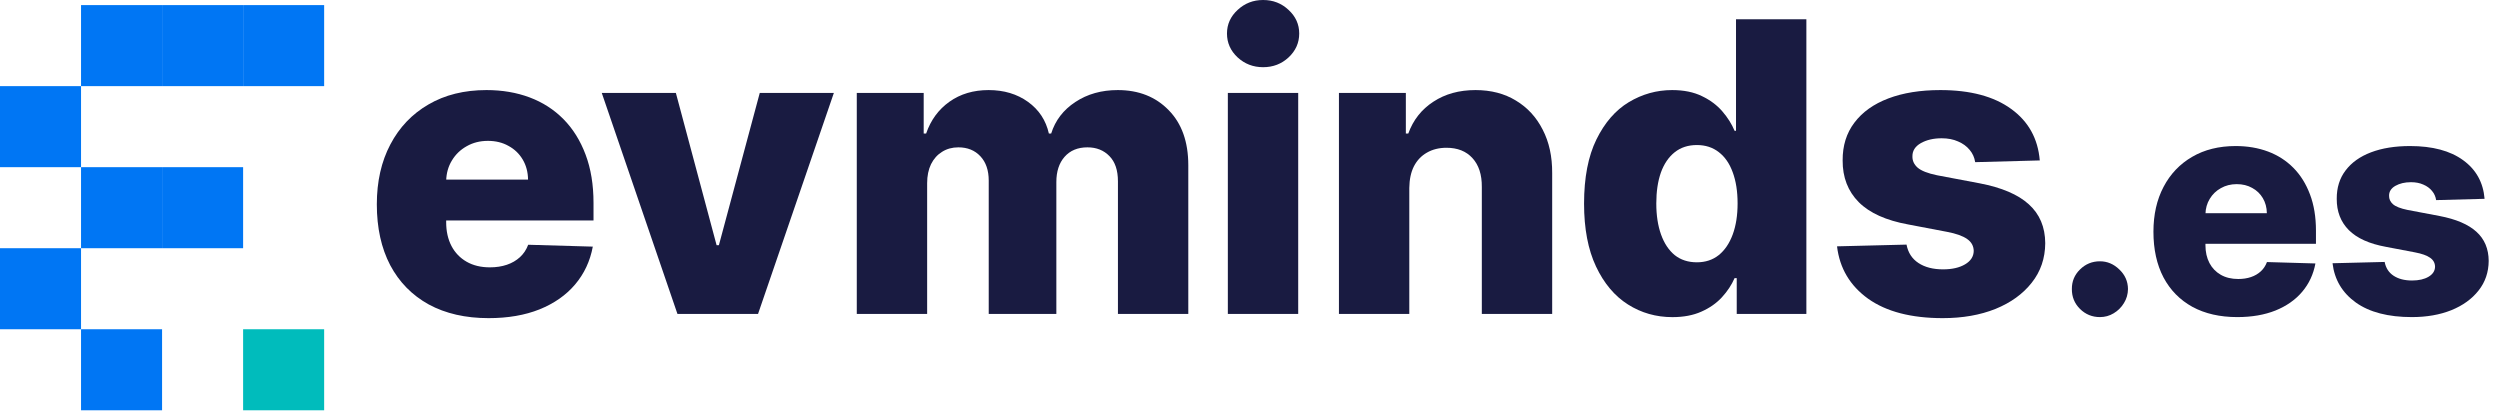
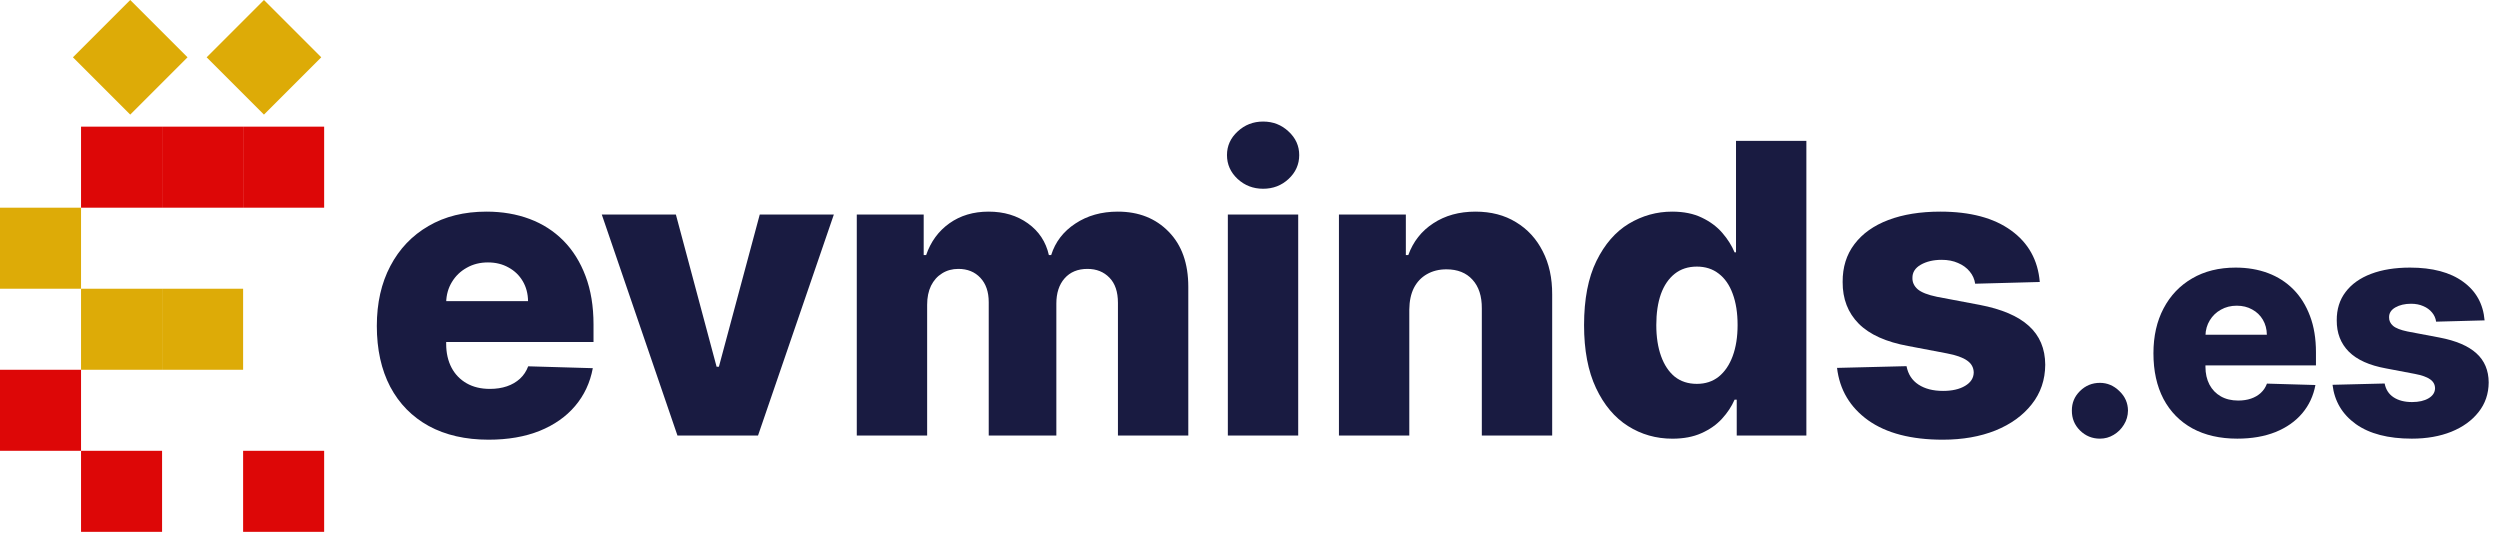
- <svg xmlns="http://www.w3.org/2000/svg" width="617" height="102" viewBox="0 0 617 102" fill="none">
-   <rect x="20" y="1.258" width="20" height="20" fill="#0076F4" />
-   <rect x="40" y="1.258" width="20" height="20" fill="#0076F4" />
-   <rect x="60" y="1.258" width="20" height="20" fill="#0076F4" />
-   <rect y="21.258" width="20" height="20" fill="#0076F4" />
-   <rect y="61.258" width="20" height="20" fill="#0076F4" />
-   <rect x="20" y="81.258" width="20" height="20" fill="#0076F4" />
-   <rect x="60" y="81.258" width="20" height="20" fill="#00BCBC" />
-   <rect x="20" y="41.258" width="20" height="20" fill="#0076F4" />
-   <rect x="40" y="41.258" width="20" height="20" fill="#0076F4" />
-   <path d="M613.196 49.068L601.237 49.387C601.113 48.535 600.775 47.781 600.225 47.123C599.675 46.449 598.956 45.925 598.068 45.552C597.198 45.161 596.186 44.966 595.032 44.966C593.522 44.966 592.235 45.268 591.17 45.872C590.122 46.475 589.607 47.292 589.625 48.322C589.607 49.121 589.927 49.813 590.584 50.399C591.258 50.985 592.457 51.456 594.179 51.811L602.063 53.303C606.147 54.084 609.183 55.38 611.171 57.191C613.178 59.002 614.19 61.399 614.208 64.382C614.19 67.187 613.355 69.629 611.704 71.706C610.071 73.784 607.833 75.399 604.992 76.553C602.152 77.69 598.902 78.258 595.245 78.258C589.403 78.258 584.795 77.06 581.422 74.663C578.066 72.248 576.148 69.016 575.669 64.968L588.533 64.648C588.817 66.14 589.554 67.276 590.744 68.057C591.933 68.839 593.451 69.229 595.298 69.229C596.967 69.229 598.325 68.919 599.373 68.297C600.42 67.676 600.953 66.85 600.971 65.82C600.953 64.897 600.545 64.16 599.746 63.61C598.947 63.041 597.695 62.598 595.99 62.278L588.853 60.92C584.751 60.174 581.697 58.798 579.691 56.791C577.684 54.767 576.69 52.193 576.708 49.068C576.69 46.333 577.418 43.998 578.892 42.063C580.365 40.11 582.461 38.618 585.177 37.589C587.894 36.559 591.099 36.044 594.792 36.044C600.332 36.044 604.7 37.207 607.896 39.533C611.092 41.841 612.858 45.019 613.196 49.068Z" fill="#191B41" />
-   <path d="M552.162 78.258C547.883 78.258 544.19 77.415 541.082 75.728C537.993 74.023 535.614 71.6 533.945 68.457C532.293 65.296 531.468 61.541 531.468 57.191C531.468 52.965 532.302 49.272 533.971 46.111C535.64 42.933 537.993 40.465 541.029 38.707C544.065 36.932 547.643 36.044 551.763 36.044C554.674 36.044 557.338 36.497 559.753 37.402C562.167 38.308 564.254 39.648 566.011 41.424C567.769 43.2 569.136 45.392 570.113 48.002C571.09 50.595 571.578 53.569 571.578 56.925V60.174H536.022V52.61H559.46C559.442 51.225 559.113 49.991 558.474 48.908C557.835 47.825 556.956 46.981 555.837 46.378C554.737 45.756 553.467 45.446 552.029 45.446C550.573 45.446 549.268 45.774 548.114 46.431C546.96 47.07 546.045 47.949 545.37 49.068C544.696 50.169 544.341 51.42 544.305 52.823V60.52C544.305 62.189 544.634 63.654 545.291 64.915C545.948 66.158 546.88 67.125 548.087 67.818C549.294 68.51 550.733 68.856 552.402 68.856C553.556 68.856 554.603 68.697 555.544 68.377C556.486 68.057 557.293 67.587 557.968 66.966C558.643 66.344 559.149 65.581 559.486 64.675L571.445 65.021C570.948 67.702 569.856 70.037 568.169 72.026C566.5 73.997 564.307 75.533 561.59 76.633C558.874 77.716 555.731 78.258 552.162 78.258Z" fill="#191B41" />
-   <path d="M518.262 78.258C516.344 78.258 514.702 77.584 513.335 76.234C511.985 74.885 511.32 73.251 511.337 71.334C511.32 69.451 511.985 67.845 513.335 66.513C514.702 65.163 516.344 64.489 518.262 64.489C520.073 64.489 521.671 65.163 523.056 66.513C524.459 67.845 525.169 69.451 525.187 71.334C525.169 72.612 524.832 73.775 524.175 74.823C523.535 75.87 522.692 76.705 521.644 77.326C520.615 77.948 519.487 78.258 518.262 78.258Z" fill="#191B41" />
-   <path d="M503.415 39.595L487.471 40.021C487.305 38.885 486.855 37.879 486.121 37.003C485.387 36.103 484.429 35.405 483.245 34.907C482.085 34.387 480.735 34.126 479.197 34.126C477.184 34.126 475.468 34.529 474.048 35.334C472.651 36.139 471.964 37.228 471.988 38.601C471.964 39.666 472.39 40.589 473.266 41.371C474.166 42.152 475.764 42.779 478.06 43.253L488.572 45.241C494.017 46.283 498.065 48.011 500.717 50.426C503.392 52.841 504.741 56.037 504.765 60.014C504.741 63.755 503.628 67.01 501.427 69.78C499.249 72.55 496.266 74.704 492.478 76.243C488.69 77.758 484.358 78.516 479.481 78.516C471.692 78.516 465.548 76.918 461.05 73.722C456.576 70.502 454.019 66.193 453.38 60.795L470.532 60.369C470.911 62.358 471.893 63.873 473.479 64.915C475.066 65.956 477.09 66.477 479.552 66.477C481.777 66.477 483.588 66.063 484.985 65.234C486.382 64.406 487.092 63.305 487.116 61.932C487.092 60.701 486.548 59.718 485.482 58.984C484.417 58.227 482.748 57.635 480.475 57.209L470.958 55.398C465.489 54.403 461.417 52.569 458.742 49.893C456.067 47.194 454.741 43.762 454.765 39.595C454.741 35.949 455.712 32.836 457.677 30.256C459.642 27.651 462.435 25.663 466.057 24.29C469.68 22.916 473.953 22.23 478.877 22.23C486.263 22.23 492.087 23.781 496.349 26.882C500.61 29.96 502.966 34.197 503.415 39.595Z" fill="#191B41" />
-   <path d="M412.751 78.267C408.727 78.267 405.069 77.226 401.778 75.142C398.488 73.059 395.86 69.934 393.895 65.767C391.93 61.601 390.947 56.428 390.947 50.249C390.947 43.833 391.965 38.554 394.001 34.411C396.037 30.268 398.701 27.202 401.991 25.213C405.306 23.225 408.869 22.23 412.68 22.23C415.545 22.23 417.995 22.727 420.031 23.722C422.067 24.692 423.748 25.947 425.074 27.486C426.399 29.025 427.406 30.623 428.092 32.28H428.447V4.759H445.812V77.486H428.625V68.644H428.092C427.358 70.325 426.317 71.899 424.967 73.367C423.618 74.835 421.925 76.018 419.889 76.918C417.877 77.817 415.497 78.267 412.751 78.267ZM418.788 64.737C420.895 64.737 422.694 64.146 424.186 62.962C425.677 61.755 426.826 60.062 427.63 57.884C428.435 55.706 428.838 53.149 428.838 50.213C428.838 47.23 428.435 44.662 427.63 42.507C426.849 40.353 425.701 38.696 424.186 37.536C422.694 36.376 420.895 35.796 418.788 35.796C416.634 35.796 414.811 36.388 413.319 37.571C411.828 38.755 410.692 40.424 409.91 42.578C409.153 44.733 408.774 47.278 408.774 50.213C408.774 53.149 409.165 55.706 409.946 57.884C410.727 60.062 411.852 61.755 413.319 62.962C414.811 64.146 416.634 64.737 418.788 64.737Z" fill="#191B41" />
-   <path d="M347.815 46.378V77.486H330.45V22.94H346.963V32.954H347.567C348.774 29.616 350.834 27 353.746 25.106C356.658 23.189 360.126 22.23 364.15 22.23C367.986 22.23 371.312 23.094 374.129 24.822C376.97 26.527 379.172 28.918 380.734 31.996C382.32 35.05 383.102 38.624 383.078 42.72V77.486H365.713V46.129C365.737 43.099 364.967 40.731 363.405 39.027C361.866 37.322 359.723 36.47 356.977 36.47C355.154 36.47 353.544 36.873 352.148 37.677C350.775 38.459 349.709 39.583 348.952 41.051C348.218 42.519 347.839 44.294 347.815 46.378Z" fill="#191B41" />
-   <path d="M303.032 77.486V22.94H320.397V77.486H303.032ZM311.733 16.584C309.294 16.584 307.199 15.779 305.447 14.169C303.695 12.536 302.819 10.57 302.819 8.274C302.819 6.001 303.695 4.06 305.447 2.45C307.199 0.817 309.294 0 311.733 0C314.195 0 316.29 0.817 318.018 2.45C319.77 4.06 320.646 6.001 320.646 8.274C320.646 10.57 319.77 12.536 318.018 14.169C316.29 15.779 314.195 16.584 311.733 16.584Z" fill="#191B41" />
-   <path d="M211.454 77.486V22.94H227.967V32.954H228.571C229.707 29.64 231.625 27.024 234.323 25.106C237.022 23.189 240.242 22.23 243.983 22.23C247.77 22.23 251.014 23.201 253.713 25.142C256.411 27.083 258.128 29.687 258.862 32.954H259.43C260.448 29.711 262.437 27.119 265.396 25.177C268.355 23.212 271.847 22.23 275.872 22.23C281.033 22.23 285.223 23.887 288.443 27.202C291.662 30.492 293.272 35.014 293.272 40.767V77.486H275.907V44.744C275.907 42.022 275.209 39.95 273.812 38.53C272.415 37.086 270.604 36.364 268.379 36.364C265.988 36.364 264.106 37.145 262.733 38.707C261.383 40.246 260.708 42.318 260.708 44.922V77.486H244.018V44.567C244.018 42.033 243.331 40.033 241.958 38.565C240.585 37.097 238.774 36.364 236.525 36.364C235.01 36.364 233.672 36.73 232.512 37.464C231.352 38.175 230.441 39.193 229.778 40.518C229.139 41.844 228.819 43.407 228.819 45.206V77.486H211.454Z" fill="#191B41" />
-   <path d="M205.796 22.94L187.082 77.486H167.196L148.517 22.94H166.805L176.855 60.511H177.423L187.508 22.94H205.796Z" fill="#191B41" />
-   <path d="M120.592 78.516C114.887 78.516 109.963 77.391 105.82 75.142C101.7 72.869 98.528 69.638 96.303 65.447C94.101 61.233 93 56.226 93 50.426C93 44.791 94.113 39.867 96.338 35.653C98.563 31.416 101.7 28.125 105.749 25.781C109.797 23.414 114.567 22.23 120.06 22.23C123.942 22.23 127.493 22.834 130.713 24.041C133.933 25.248 136.714 27.036 139.058 29.403C141.402 31.771 143.225 34.694 144.527 38.175C145.829 41.631 146.48 45.596 146.48 50.071V54.403H99.072V44.318H130.322C130.299 42.471 129.861 40.826 129.009 39.382C128.156 37.938 126.984 36.813 125.493 36.008C124.025 35.18 122.332 34.766 120.415 34.766C118.473 34.766 116.733 35.203 115.195 36.079C113.656 36.932 112.437 38.104 111.537 39.595C110.637 41.063 110.164 42.732 110.116 44.602V54.865C110.116 57.09 110.554 59.043 111.43 60.724C112.306 62.382 113.549 63.672 115.159 64.595C116.769 65.518 118.687 65.98 120.912 65.98C122.451 65.98 123.848 65.767 125.102 65.341C126.357 64.915 127.434 64.287 128.334 63.459C129.233 62.63 129.908 61.612 130.358 60.405L146.303 60.866C145.64 64.441 144.184 67.554 141.935 70.206C139.709 72.834 136.786 74.882 133.163 76.349C129.541 77.793 125.351 78.516 120.592 78.516Z" fill="#191B41" />
+ <svg xmlns="http://www.w3.org/2000/svg" width="617" height="132" viewBox="0 0 617 132" fill="none">
+   <path d="M40 31.258H20V51.258H40V31.258Z" fill="#DD0707" />
+   <path d="M60 31.258H40V51.258H60V31.258Z" fill="#DD0707" />
+   <path d="M80 31.258H60V51.258H80V31.258Z" fill="#DD0707" />
+   <path d="M20 51.258H0V71.258H20V51.258Z" fill="#DDAB07" />
+   <path d="M20 91.258H0V111.258H20V91.258Z" fill="#DD0707" />
+   <path d="M40 111.258H20V131.258H40V111.258Z" fill="#DD0707" />
+   <path d="M80 111.258H60V131.258H80V111.258Z" fill="#DD0707" />
+   <path d="M40 71.258H20V91.258H40V71.258Z" fill="#DDAB07" />
+   <path d="M60 71.258H40V91.258H60V71.258Z" fill="#DDAB07" />
+   <path d="M613.196 79.068L601.237 79.387C601.113 78.535 600.775 77.781 600.225 77.124C599.675 76.449 598.956 75.925 598.068 75.552C597.198 75.162 596.186 74.966 595.032 74.966C593.522 74.966 592.235 75.268 591.17 75.872C590.122 76.475 589.607 77.292 589.625 78.322C589.607 79.121 589.927 79.814 590.584 80.399C591.258 80.985 592.457 81.456 594.179 81.811L602.063 83.302C606.147 84.084 609.183 85.38 611.171 87.191C613.178 89.002 614.19 91.399 614.208 94.382C614.19 97.187 613.355 99.629 611.704 101.706C610.071 103.784 607.833 105.399 604.992 106.553C602.152 107.69 598.902 108.258 595.245 108.258C589.403 108.258 584.795 107.06 581.422 104.663C578.066 102.248 576.148 99.016 575.669 94.968L588.533 94.648C588.817 96.14 589.554 97.276 590.744 98.057C591.933 98.839 593.451 99.229 595.298 99.229C596.967 99.229 598.325 98.919 599.373 98.297C600.42 97.676 600.953 96.85 600.971 95.82C600.953 94.897 600.545 94.16 599.746 93.61C598.947 93.041 597.695 92.598 595.99 92.278L588.853 90.92C584.751 90.174 581.697 88.798 579.691 86.791C577.684 84.767 576.69 82.193 576.708 79.068C576.69 76.333 577.418 73.999 578.892 72.063C580.365 70.11 582.461 68.618 585.177 67.589C587.894 66.559 591.099 66.044 594.792 66.044C600.332 66.044 604.7 67.207 607.896 69.533C611.092 71.841 612.858 75.019 613.196 79.068Z" fill="#191B41" />
+   <path d="M552.162 108.258C547.883 108.258 544.19 107.415 541.082 105.728C537.993 104.023 535.614 101.6 533.945 98.457C532.293 95.296 531.468 91.541 531.468 87.191C531.468 82.965 532.302 79.272 533.971 76.111C535.64 72.933 537.993 70.465 541.029 68.707C544.065 66.932 547.643 66.044 551.763 66.044C554.674 66.044 557.338 66.497 559.753 67.402C562.167 68.308 564.254 69.648 566.011 71.424C567.769 73.2 569.136 75.392 570.113 78.002C571.09 80.595 571.578 83.569 571.578 86.925V90.174H536.022V82.61H559.46C559.442 81.225 559.113 79.991 558.474 78.908C557.835 77.825 556.956 76.981 555.837 76.378C554.737 75.756 553.467 75.446 552.029 75.446C550.573 75.446 549.268 75.774 548.114 76.431C546.96 77.07 546.045 77.949 545.37 79.068C544.696 80.169 544.341 81.42 544.305 82.823V90.52C544.305 92.189 544.634 93.654 545.291 94.915C545.948 96.158 546.88 97.125 548.087 97.818C549.294 98.51 550.733 98.856 552.402 98.856C553.556 98.856 554.603 98.697 555.544 98.377C556.486 98.057 557.293 97.587 557.968 96.966C558.643 96.344 559.149 95.581 559.486 94.675L571.445 95.021C570.948 97.702 569.856 100.037 568.169 102.026C566.5 103.997 564.307 105.533 561.59 106.633C558.874 107.716 555.731 108.258 552.162 108.258Z" fill="#191B41" />
+   <path d="M518.262 108.258C516.344 108.258 514.702 107.584 513.335 106.234C511.985 104.885 511.32 103.251 511.337 101.334C511.32 99.451 511.985 97.845 513.335 96.513C514.702 95.163 516.344 94.489 518.262 94.489C520.073 94.489 521.671 95.163 523.056 96.513C524.459 97.845 525.169 99.451 525.187 101.334C525.169 102.612 524.832 103.775 524.175 104.823C523.535 105.87 522.692 106.705 521.644 107.326C520.615 107.948 519.487 108.258 518.262 108.258Z" fill="#191B41" />
+   <path d="M503.415 69.595L487.471 70.021C487.305 68.885 486.855 67.879 486.121 67.003C485.387 66.103 484.429 65.405 483.245 64.907C482.085 64.387 480.735 64.126 479.197 64.126C477.184 64.126 475.468 64.529 474.048 65.334C472.651 66.139 471.964 67.228 471.988 68.601C471.964 69.666 472.39 70.589 473.266 71.371C474.166 72.152 475.764 72.779 478.06 73.253L488.572 75.241C494.017 76.283 498.065 78.011 500.717 80.426C503.392 82.841 504.741 86.037 504.765 90.014C504.741 93.755 503.628 97.01 501.427 99.78C499.249 102.55 496.266 104.704 492.478 106.243C488.69 107.758 484.358 108.516 479.481 108.516C471.692 108.516 465.548 106.918 461.05 103.722C456.576 100.502 454.019 96.193 453.38 90.795L470.532 90.369C470.911 92.358 471.893 93.873 473.479 94.915C475.066 95.956 477.09 96.477 479.552 96.477C481.777 96.477 483.588 96.063 484.985 95.234C486.382 94.406 487.092 93.305 487.116 91.932C487.092 90.701 486.548 89.718 485.482 88.984C484.417 88.227 482.748 87.635 480.475 87.209L470.958 85.398C465.489 84.403 461.417 82.569 458.742 79.893C456.067 77.195 454.741 73.762 454.765 69.595C454.741 65.949 455.712 62.836 457.677 60.255C459.642 57.651 462.435 55.663 466.057 54.29C469.68 52.916 473.953 52.23 478.877 52.23C486.263 52.23 492.087 53.781 496.349 56.882C500.61 59.96 502.966 64.197 503.415 69.595Z" fill="#191B41" />
+   <path d="M412.751 108.267C408.727 108.267 405.069 107.226 401.778 105.142C398.488 103.059 395.86 99.934 393.895 95.767C391.93 91.601 390.947 86.428 390.947 80.249C390.947 73.833 391.965 68.554 394.001 64.411C396.037 60.268 398.701 57.202 401.991 55.213C405.306 53.225 408.869 52.23 412.68 52.23C415.545 52.23 417.995 52.727 420.031 53.722C422.067 54.693 423.748 55.947 425.074 57.486C426.399 59.025 427.406 60.623 428.092 62.28H428.447V34.759H445.812V107.486H428.625V98.644H428.092C427.358 100.325 426.317 101.899 424.967 103.367C423.618 104.834 421.925 106.018 419.889 106.918C417.877 107.818 415.497 108.267 412.751 108.267ZM418.788 94.737C420.895 94.737 422.694 94.146 424.186 92.962C425.677 91.754 426.826 90.062 427.63 87.884C428.435 85.706 428.838 83.149 428.838 80.213C428.838 77.23 428.435 74.662 427.63 72.507C426.849 70.353 425.701 68.696 424.186 67.536C422.694 66.376 420.895 65.796 418.788 65.796C416.634 65.796 414.811 66.388 413.319 67.571C411.828 68.755 410.692 70.424 409.91 72.578C409.153 74.733 408.774 77.278 408.774 80.213C408.774 83.149 409.165 85.706 409.946 87.884C410.727 90.062 411.852 91.754 413.319 92.962C414.811 94.146 416.634 94.737 418.788 94.737Z" fill="#191B41" />
+   <path d="M347.815 76.378V107.486H330.45V52.94H346.963V62.954H347.567C348.774 59.616 350.834 57 353.746 55.106C356.658 53.189 360.126 52.23 364.15 52.23C367.986 52.23 371.312 53.094 374.129 54.822C376.97 56.527 379.172 58.918 380.734 61.996C382.32 65.05 383.102 68.624 383.078 72.72V107.486H365.713V76.129C365.737 73.099 364.967 70.731 363.405 69.027C361.866 67.322 359.723 66.47 356.977 66.47C355.154 66.47 353.544 66.873 352.148 67.677C350.775 68.459 349.709 69.583 348.952 71.051C348.218 72.519 347.839 74.294 347.815 76.378Z" fill="#191B41" />
+   <path d="M303.032 107.486V52.94H320.397V107.486H303.032ZM311.733 46.584C309.294 46.584 307.199 45.779 305.447 44.169C303.695 42.535 302.819 40.571 302.819 38.274C302.819 36.001 303.695 34.06 305.447 32.45C307.199 30.817 309.294 30 311.733 30C314.195 30 316.29 30.817 318.018 32.45C319.77 34.06 320.646 36.001 320.646 38.274C320.646 40.571 319.77 42.535 318.018 44.169C316.29 45.779 314.195 46.584 311.733 46.584Z" fill="#191B41" />
+   <path d="M211.454 107.486V52.94H227.967V62.954H228.571C229.707 59.64 231.625 57.024 234.323 55.106C237.022 53.189 240.242 52.23 243.983 52.23C247.77 52.23 251.014 53.201 253.713 55.142C256.411 57.083 258.128 59.687 258.862 62.954H259.43C260.448 59.711 262.437 57.119 265.396 55.177C268.355 53.212 271.847 52.23 275.872 52.23C281.033 52.23 285.223 53.887 288.443 57.202C291.662 60.492 293.272 65.014 293.272 70.767V107.486H275.907V74.744C275.907 72.022 275.209 69.95 273.812 68.53C272.415 67.086 270.604 66.364 268.379 66.364C265.988 66.364 264.106 67.145 262.733 68.707C261.383 70.246 260.708 72.318 260.708 74.922V107.486H244.018V74.567C244.018 72.034 243.331 70.033 241.958 68.565C240.585 67.097 238.774 66.364 236.525 66.364C235.01 66.364 233.672 66.731 232.512 67.464C231.352 68.175 230.441 69.193 229.778 70.518C229.139 71.844 228.819 73.407 228.819 75.206V107.486H211.454Z" fill="#191B41" />
+   <path d="M205.796 52.94L187.082 107.486H167.196L148.517 52.94H166.805L176.855 90.511H177.423L187.508 52.94H205.796Z" fill="#191B41" />
+   <path d="M120.592 108.516C114.887 108.516 109.963 107.391 105.82 105.142C101.7 102.869 98.528 99.638 96.303 95.447C94.101 91.233 93 86.226 93 80.426C93 74.791 94.113 69.867 96.338 65.653C98.563 61.416 101.7 58.125 105.749 55.781C109.797 53.414 114.567 52.23 120.06 52.23C123.942 52.23 127.493 52.834 130.713 54.041C133.933 55.248 136.714 57.036 139.058 59.403C141.402 61.771 143.225 64.695 144.527 68.175C145.829 71.631 146.48 75.597 146.48 80.071V84.403H99.072V74.318H130.322C130.299 72.472 129.861 70.826 129.009 69.382C128.156 67.938 126.984 66.813 125.493 66.008C124.025 65.18 122.332 64.766 120.415 64.766C118.473 64.766 116.733 65.204 115.195 66.079C113.656 66.932 112.437 68.104 111.537 69.595C110.637 71.063 110.164 72.732 110.116 74.602V84.865C110.116 87.09 110.554 89.043 111.43 90.724C112.306 92.382 113.549 93.672 115.159 94.595C116.769 95.518 118.687 95.98 120.912 95.98C122.451 95.98 123.848 95.767 125.102 95.341C126.357 94.915 127.434 94.287 128.334 93.459C129.233 92.63 129.908 91.612 130.358 90.405L146.303 90.866C145.64 94.441 144.184 97.554 141.935 100.206C139.709 102.834 136.786 104.882 133.163 106.349C129.541 107.793 125.351 108.516 120.592 108.516Z" fill="#191B41" />
+   <path d="M32.142 1.54972e-05L18 14.142L32.142 28.284L46.284 14.142L32.142 1.54972e-05Z" fill="#DDAB07" />
+   <path d="M65.142 1.54972e-05L51 14.142L65.142 28.284L79.284 14.142L65.142 1.54972e-05Z" fill="#DDAB07" />
</svg>
